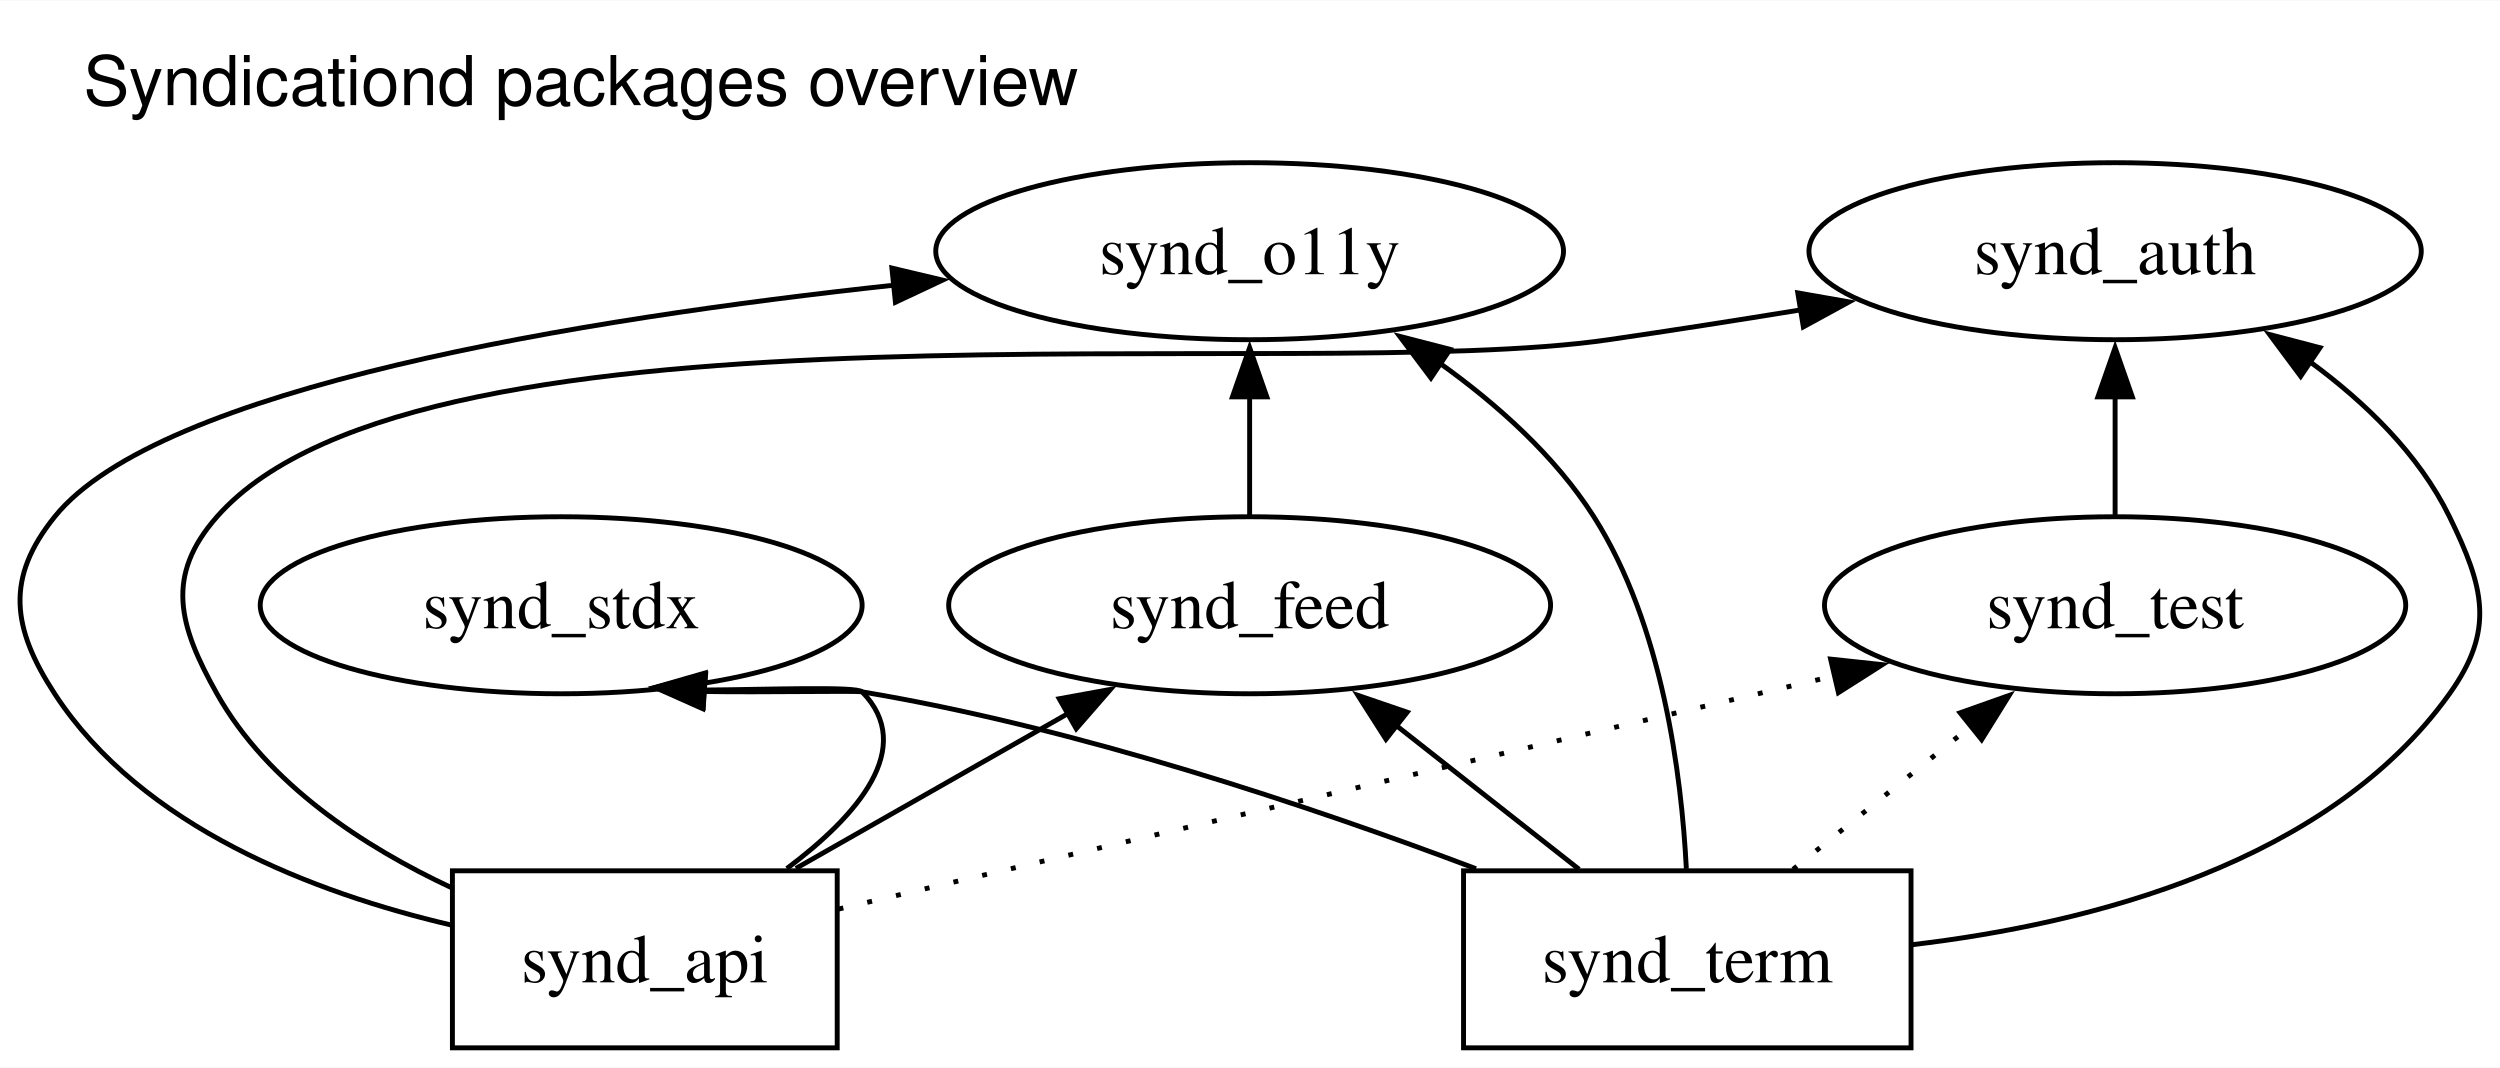
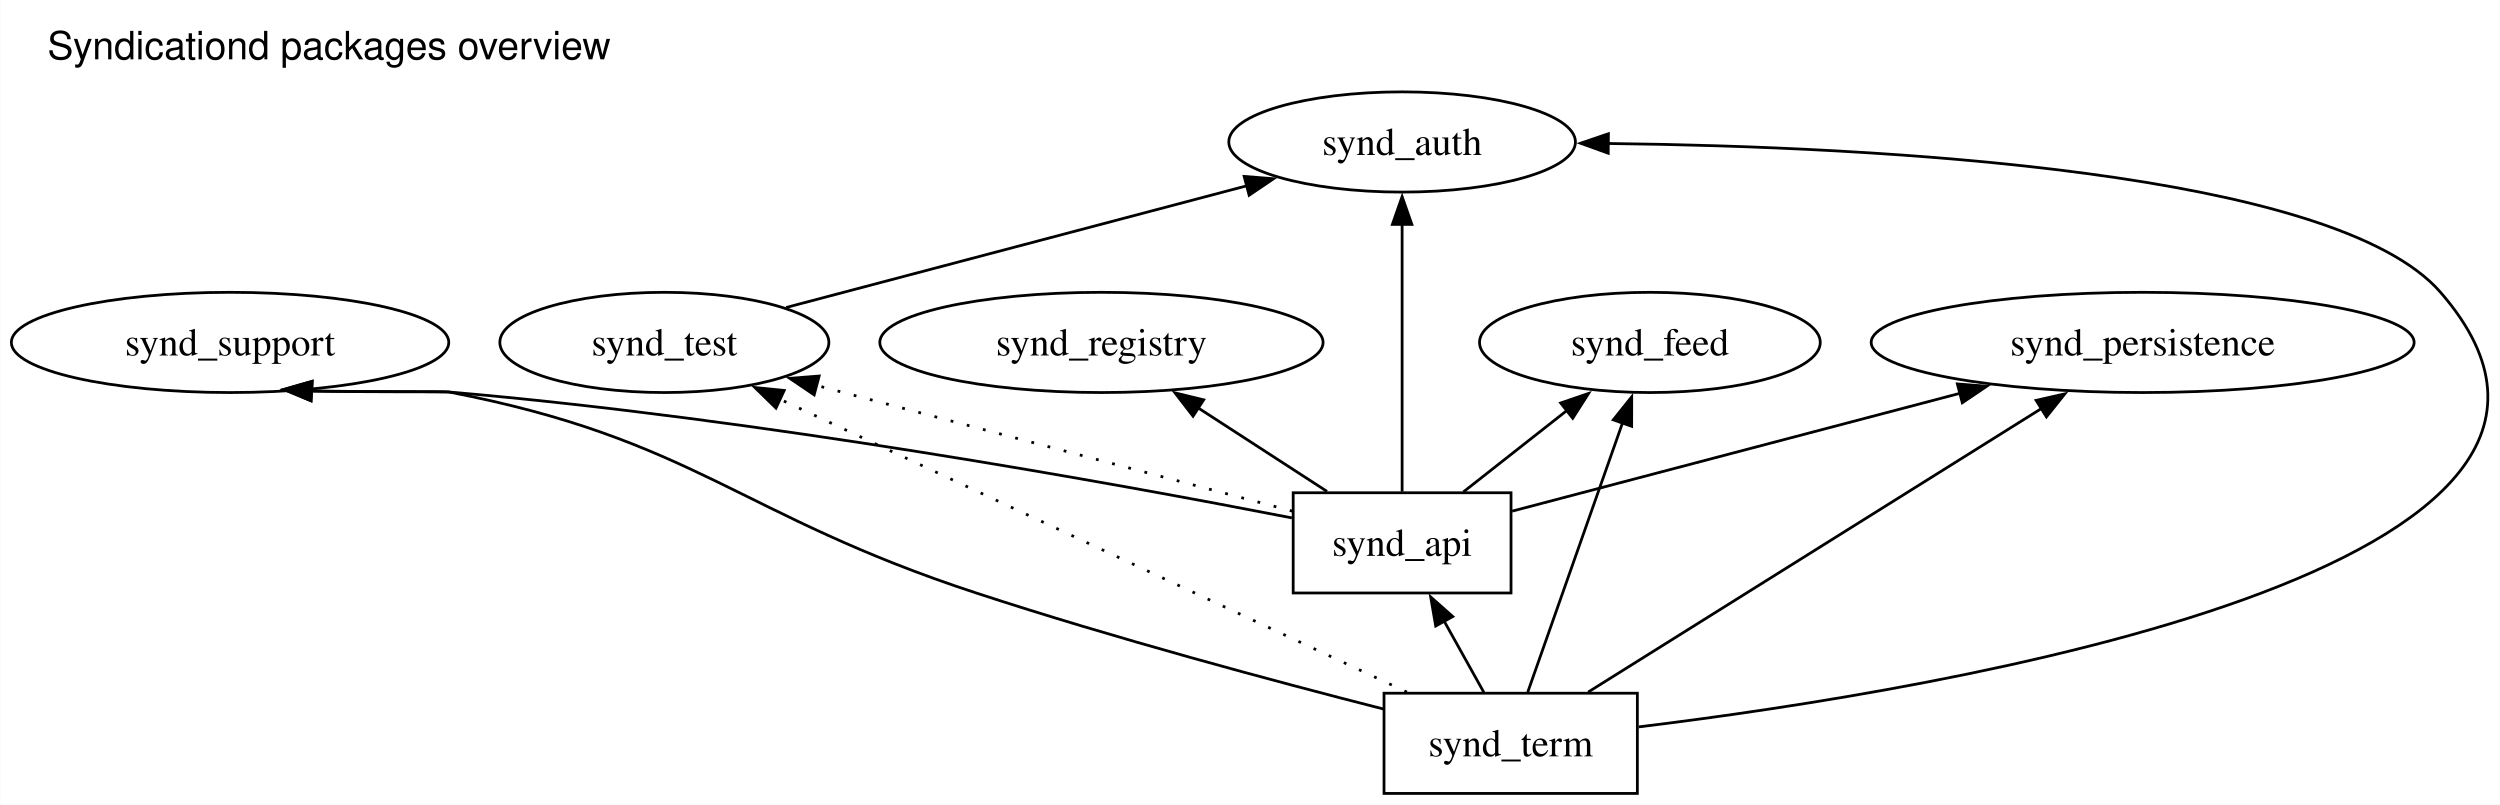
- <svg xmlns="http://www.w3.org/2000/svg" width="508pt" height="217pt" viewBox="0.00 0.00 508.39 217.00">
-   <g id="graph0" class="graph" transform="scale(1 1) rotate(0) translate(4 213)">
-     <polygon fill="white" stroke="none" points="-4,4 -4,-213 504.39,-213 504.39,4 -4,4" />
-     <text text-anchor="middle" x="114.12" y="-191.7" font-family="Helvetica,Arial,sans-serif" font-size="14.00">Syndicationd packages overview</text>
+ <svg xmlns="http://www.w3.org/2000/svg" width="898pt" height="289pt" viewBox="0.00 0.00 897.86 289.00">
+   <g id="graph0" class="graph" transform="scale(1 1) rotate(0) translate(4 285)">
+     <polygon fill="white" stroke="none" points="-4,4 -4,-285 893.86,-285 893.86,4 -4,4" />
+     <text text-anchor="middle" x="114.12" y="-263.7" font-family="Helvetica,Arial,sans-serif" font-size="14.00">Syndicationd packages overview</text>
    <g id="node1" class="node">
-       <ellipse fill="none" stroke="black" cx="110.12" cy="-90" rx="61.2" ry="18" />
-       <text text-anchor="middle" x="110.12" y="-85.33" font-family="Times,serif" font-size="14.00">synd_stdx</text>
+       <ellipse fill="none" stroke="black" cx="78.57" cy="-162" rx="78.57" ry="18" />
+       <text text-anchor="middle" x="78.57" y="-157.32" font-family="Times,serif" font-size="14.00">synd_support</text>
    </g>
    <g id="node2" class="node">
-       <ellipse fill="none" stroke="black" cx="250.12" cy="-162" rx="63.83" ry="18" />
-       <text text-anchor="middle" x="250.12" y="-157.32" font-family="Times,serif" font-size="14.00">synd_o11y</text>
+       <ellipse fill="none" stroke="black" cx="499.57" cy="-234" rx="62.26" ry="18" />
+       <text text-anchor="middle" x="499.57" y="-229.32" font-family="Times,serif" font-size="14.00">synd_auth</text>
    </g>
    <g id="node3" class="node">
-       <ellipse fill="none" stroke="black" cx="426.12" cy="-162" rx="62.26" ry="18" />
-       <text text-anchor="middle" x="426.12" y="-157.32" font-family="Times,serif" font-size="14.00">synd_auth</text>
+       <ellipse fill="none" stroke="black" cx="588.57" cy="-162" rx="61.2" ry="18" />
+       <text text-anchor="middle" x="588.57" y="-157.32" font-family="Times,serif" font-size="14.00">synd_feed</text>
    </g>
    <g id="node4" class="node">
-       <ellipse fill="none" stroke="black" cx="250.12" cy="-90" rx="61.2" ry="18" />
-       <text text-anchor="middle" x="250.12" y="-85.33" font-family="Times,serif" font-size="14.00">synd_feed</text>
+       <ellipse fill="none" stroke="black" cx="765.57" cy="-162" rx="97.51" ry="18" />
+       <text text-anchor="middle" x="765.57" y="-157.32" font-family="Times,serif" font-size="14.00">synd_persistence</text>
+     </g>
+     <g id="node5" class="node">
+       <ellipse fill="none" stroke="black" cx="391.57" cy="-162" rx="79.62" ry="18" />
+       <text text-anchor="middle" x="391.57" y="-157.32" font-family="Times,serif" font-size="14.00">synd_registry</text>
+     </g>
+     <g id="node6" class="node">
+       <ellipse fill="none" stroke="black" cx="234.57" cy="-162" rx="59.1" ry="18" />
+       <text text-anchor="middle" x="234.57" y="-157.32" font-family="Times,serif" font-size="14.00">synd_test</text>
+     </g>
+     <g id="edge13" class="edge">
+       <path fill="none" stroke="black" d="M278.33,-174.56C323.6,-186.52 394.47,-205.24 443.75,-218.26" />
+       <polygon fill="black" stroke="black" points="442.83,-221.63 453.39,-220.8 444.62,-214.87 442.83,-221.63" />
+     </g>
+     <g id="node7" class="node">
+       <polygon fill="none" stroke="black" points="584.07,-36 493.07,-36 493.07,0 584.07,0 584.07,-36" />
+       <text text-anchor="middle" x="538.57" y="-13.32" font-family="Times,serif" font-size="14.00">synd_term</text>
    </g>
    <g id="edge1" class="edge">
-       <path fill="none" stroke="black" d="M250.12,-108.3C250.12,-115.59 250.12,-124.27 250.12,-132.46" />
-       <polygon fill="black" stroke="black" points="246.62,-132.38 250.12,-142.38 253.62,-132.38 246.62,-132.38" />
+       <path fill="none" stroke="black" d="M492.81,-30.33C453.68,-40.32 396.02,-55.79 346.57,-72 260.95,-100.06 245.61,-127.16 157.13,-144.2 155.93,-144.44 125.02,-144.23 107.76,-144.56" />
+       <polygon fill="black" stroke="black" points="107.66,-141.05 97.87,-145.12 108.06,-148.04 107.66,-141.05" />
    </g>
-     <g id="node5" class="node">
-       <ellipse fill="none" stroke="black" cx="426.12" cy="-90" rx="59.1" ry="18" />
-       <text text-anchor="middle" x="426.12" y="-85.33" font-family="Times,serif" font-size="14.00">synd_test</text>
+     <g id="edge2" class="edge">
+       <path fill="none" stroke="black" d="M584.56,-23.9C694.8,-37.37 958.75,-80.71 872.57,-180 834.62,-223.71 670.85,-232.32 573.38,-233.46" />
+       <polygon fill="black" stroke="black" points="573.6,-229.96 563.64,-233.55 573.67,-236.96 573.6,-229.96" />
+     </g>
+     <g id="edge3" class="edge">
+       <path fill="none" stroke="black" d="M544.7,-36.41C553.21,-60.6 568.72,-104.64 578.83,-133.35" />
+       <polygon fill="black" stroke="black" points="575.42,-134.19 582.04,-142.46 582.02,-131.87 575.42,-134.19" />
+     </g>
+     <g id="edge5" class="edge">
+       <path fill="none" stroke="black" d="M566.4,-36.41C607.34,-62.02 683.85,-109.88 729.19,-138.25" />
+       <polygon fill="black" stroke="black" points="727.3,-141.19 737.63,-143.53 731.01,-135.25 727.3,-141.19" />
+     </g>
+     <g id="edge6" class="edge">
+       <path fill="none" stroke="black" stroke-dasharray="1,5" d="M501.29,-36.41C444.15,-63.1 335.32,-113.94 275.86,-141.71" />
+       <polygon fill="black" stroke="black" points="274.66,-138.41 267.08,-145.81 277.62,-144.75 274.66,-138.41" />
+     </g>
+     <g id="node8" class="node">
+       <polygon fill="none" stroke="black" points="538.69,-108 460.44,-108 460.44,-72 538.69,-72 538.69,-108" />
+       <text text-anchor="middle" x="499.57" y="-85.33" font-family="Times,serif" font-size="14.00">synd_api</text>
+     </g>
+     <g id="edge4" class="edge">
+       <path fill="none" stroke="black" d="M528.93,-36.3C524.63,-44.02 519.46,-53.29 514.67,-61.89" />
+       <polygon fill="black" stroke="black" points="511.64,-60.13 509.83,-70.57 517.76,-63.54 511.64,-60.13" />
+     </g>
+     <g id="edge7" class="edge">
+       <path fill="none" stroke="black" d="M459.97,-98.97C396.43,-111.35 267.58,-134.76 157.13,-144.2 155.91,-144.31 125.01,-144.16 107.75,-144.53" />
+       <polygon fill="black" stroke="black" points="107.65,-141.03 97.87,-145.11 108.06,-148.01 107.65,-141.03" />
+     </g>
+     <g id="edge8" class="edge">
+       <path fill="none" stroke="black" d="M499.57,-108.41C499.57,-132.39 499.57,-175.86 499.57,-204.58" />
+       <polygon fill="black" stroke="black" points="496.07,-204.38 499.57,-214.38 503.07,-204.38 496.07,-204.38" />
+     </g>
+     <g id="edge9" class="edge">
+       <path fill="none" stroke="black" d="M521.57,-108.3C532.81,-117.14 546.64,-128.03 558.82,-137.6" />
+       <polygon fill="black" stroke="black" points="556.52,-140.25 566.55,-143.68 560.85,-134.75 556.52,-140.25" />
+     </g>
+     <g id="edge10" class="edge">
+       <path fill="none" stroke="black" d="M539.1,-101.4C581.48,-112.56 649.47,-130.45 699.91,-143.72" />
+       <polygon fill="black" stroke="black" points="699.01,-147.1 709.57,-146.26 700.79,-140.33 699.01,-147.1" />
+     </g>
+     <g id="edge11" class="edge">
+       <path fill="none" stroke="black" d="M472.59,-108.48C458.55,-117.59 441.22,-128.82 426.2,-138.55" />
+       <polygon fill="black" stroke="black" points="424.47,-135.5 417.99,-143.88 428.28,-141.37 424.47,-135.5" />
    </g>
    <g id="edge12" class="edge">
-       <path fill="none" stroke="black" d="M426.12,-108.3C426.12,-115.59 426.12,-124.27 426.12,-132.46" />
-       <polygon fill="black" stroke="black" points="422.62,-132.38 426.12,-142.38 429.62,-132.38 422.62,-132.38" />
-     </g>
-     <g id="node6" class="node">
-       <polygon fill="none" stroke="black" points="384.62,-36 293.62,-36 293.62,0 384.62,0 384.62,-36" />
-       <text text-anchor="middle" x="339.12" y="-13.32" font-family="Times,serif" font-size="14.00">synd_term</text>
-     </g>
-     <g id="edge2" class="edge">
-       <path fill="none" stroke="black" d="M296.15,-36.42C262.74,-49.04 214.9,-65.12 171.32,-72.39 169.72,-72.66 151.36,-72.25 138.97,-72.47" />
-       <polygon fill="black" stroke="black" points="138.91,-68.96 129.24,-73.27 139.49,-75.94 138.91,-68.96" />
-     </g>
-     <g id="edge3" class="edge">
-       <path fill="none" stroke="black" d="M338.93,-36.4C337.96,-55.39 334.11,-86 320.12,-108 312.24,-120.38 300.39,-130.95 288.67,-139.31" />
-       <polygon fill="black" stroke="black" points="286.99,-136.22 280.63,-144.69 290.89,-142.04 286.99,-136.22" />
-     </g>
-     <g id="edge4" class="edge">
-       <path fill="none" stroke="black" d="M384.8,-20.97C421.01,-25.23 469.48,-37.53 494.12,-72 503.43,-85.02 501.14,-93.62 494.12,-108 487.91,-120.71 477.01,-131.26 465.74,-139.52" />
-       <polygon fill="black" stroke="black" points="463.86,-136.56 457.53,-145.06 467.78,-142.37 463.86,-136.56" />
-     </g>
-     <g id="edge5" class="edge">
-       <path fill="none" stroke="black" d="M317.12,-36.3C305.88,-45.14 292.04,-56.03 279.87,-65.6" />
-       <polygon fill="black" stroke="black" points="277.84,-62.75 272.14,-71.68 282.16,-68.25 277.84,-62.75" />
-     </g>
-     <g id="edge6" class="edge">
-       <path fill="none" stroke="black" stroke-dasharray="1,5" d="M360.63,-36.3C371.61,-45.14 385.14,-56.03 397.04,-65.6" />
-       <polygon fill="black" stroke="black" points="394.59,-68.13 404.58,-71.67 398.98,-62.67 394.59,-68.13" />
-     </g>
-     <g id="node7" class="node">
-       <polygon fill="none" stroke="black" points="166.25,-36 88,-36 88,0 166.25,0 166.25,-36" />
-       <text text-anchor="middle" x="127.12" y="-13.32" font-family="Times,serif" font-size="14.00">synd_api</text>
-     </g>
-     <g id="edge7" class="edge">
-       <path fill="none" stroke="black" d="M156,-36.45C170.33,-47.19 182.43,-61.03 171.32,-72.39 170.19,-73.56 151.67,-72.84 139.12,-72.76" />
-       <polygon fill="black" stroke="black" points="139.03,-69.26 129.24,-73.31 139.42,-76.24 139.03,-69.26" />
-     </g>
-     <g id="edge8" class="edge">
-       <path fill="none" stroke="black" d="M87.72,-24.98C60.01,-31.47 24.84,-44.81 7.12,-72 -1.61,-85.41 -2.92,-95.54 7.12,-108 28.3,-134.29 114.26,-148.24 177.96,-155.11" />
-       <polygon fill="black" stroke="black" points="177.37,-158.57 187.68,-156.12 178.09,-151.61 177.37,-158.57" />
-     </g>
-     <g id="edge9" class="edge">
-       <path fill="none" stroke="black" d="M87.9,-32.52C69.95,-40.91 50.43,-53.65 40.12,-72 32.28,-85.95 29.54,-95.99 40.12,-108 82.02,-155.57 260.39,-134.84 323.12,-144 335.81,-145.85 349.36,-147.98 362.32,-150.09" />
-       <polygon fill="black" stroke="black" points="361.59,-153.52 372.02,-151.69 362.72,-146.61 361.59,-153.52" />
-     </g>
-     <g id="edge10" class="edge">
-       <path fill="none" stroke="black" d="M157.84,-36.48C174.61,-46.03 195.5,-57.92 213.16,-67.97" />
-       <polygon fill="black" stroke="black" points="211.4,-70.99 221.82,-72.89 214.86,-64.9 211.4,-70.99" />
-     </g>
-     <g id="edge11" class="edge">
-       <path fill="none" stroke="black" stroke-dasharray="1,5" d="M166.52,-28.22C218.36,-40.36 309.84,-61.78 369.21,-75.68" />
-       <polygon fill="black" stroke="black" points="368.26,-79.05 378.79,-77.92 369.85,-72.23 368.26,-79.05" />
+       <path fill="none" stroke="black" stroke-dasharray="1,5" d="M460.18,-101.4C414.87,-113.37 340.2,-133.1 289.27,-146.55" />
+       <polygon fill="black" stroke="black" points="288.38,-143.17 279.6,-149.1 290.17,-149.93 288.38,-143.17" />
    </g>
  </g>
</svg>
